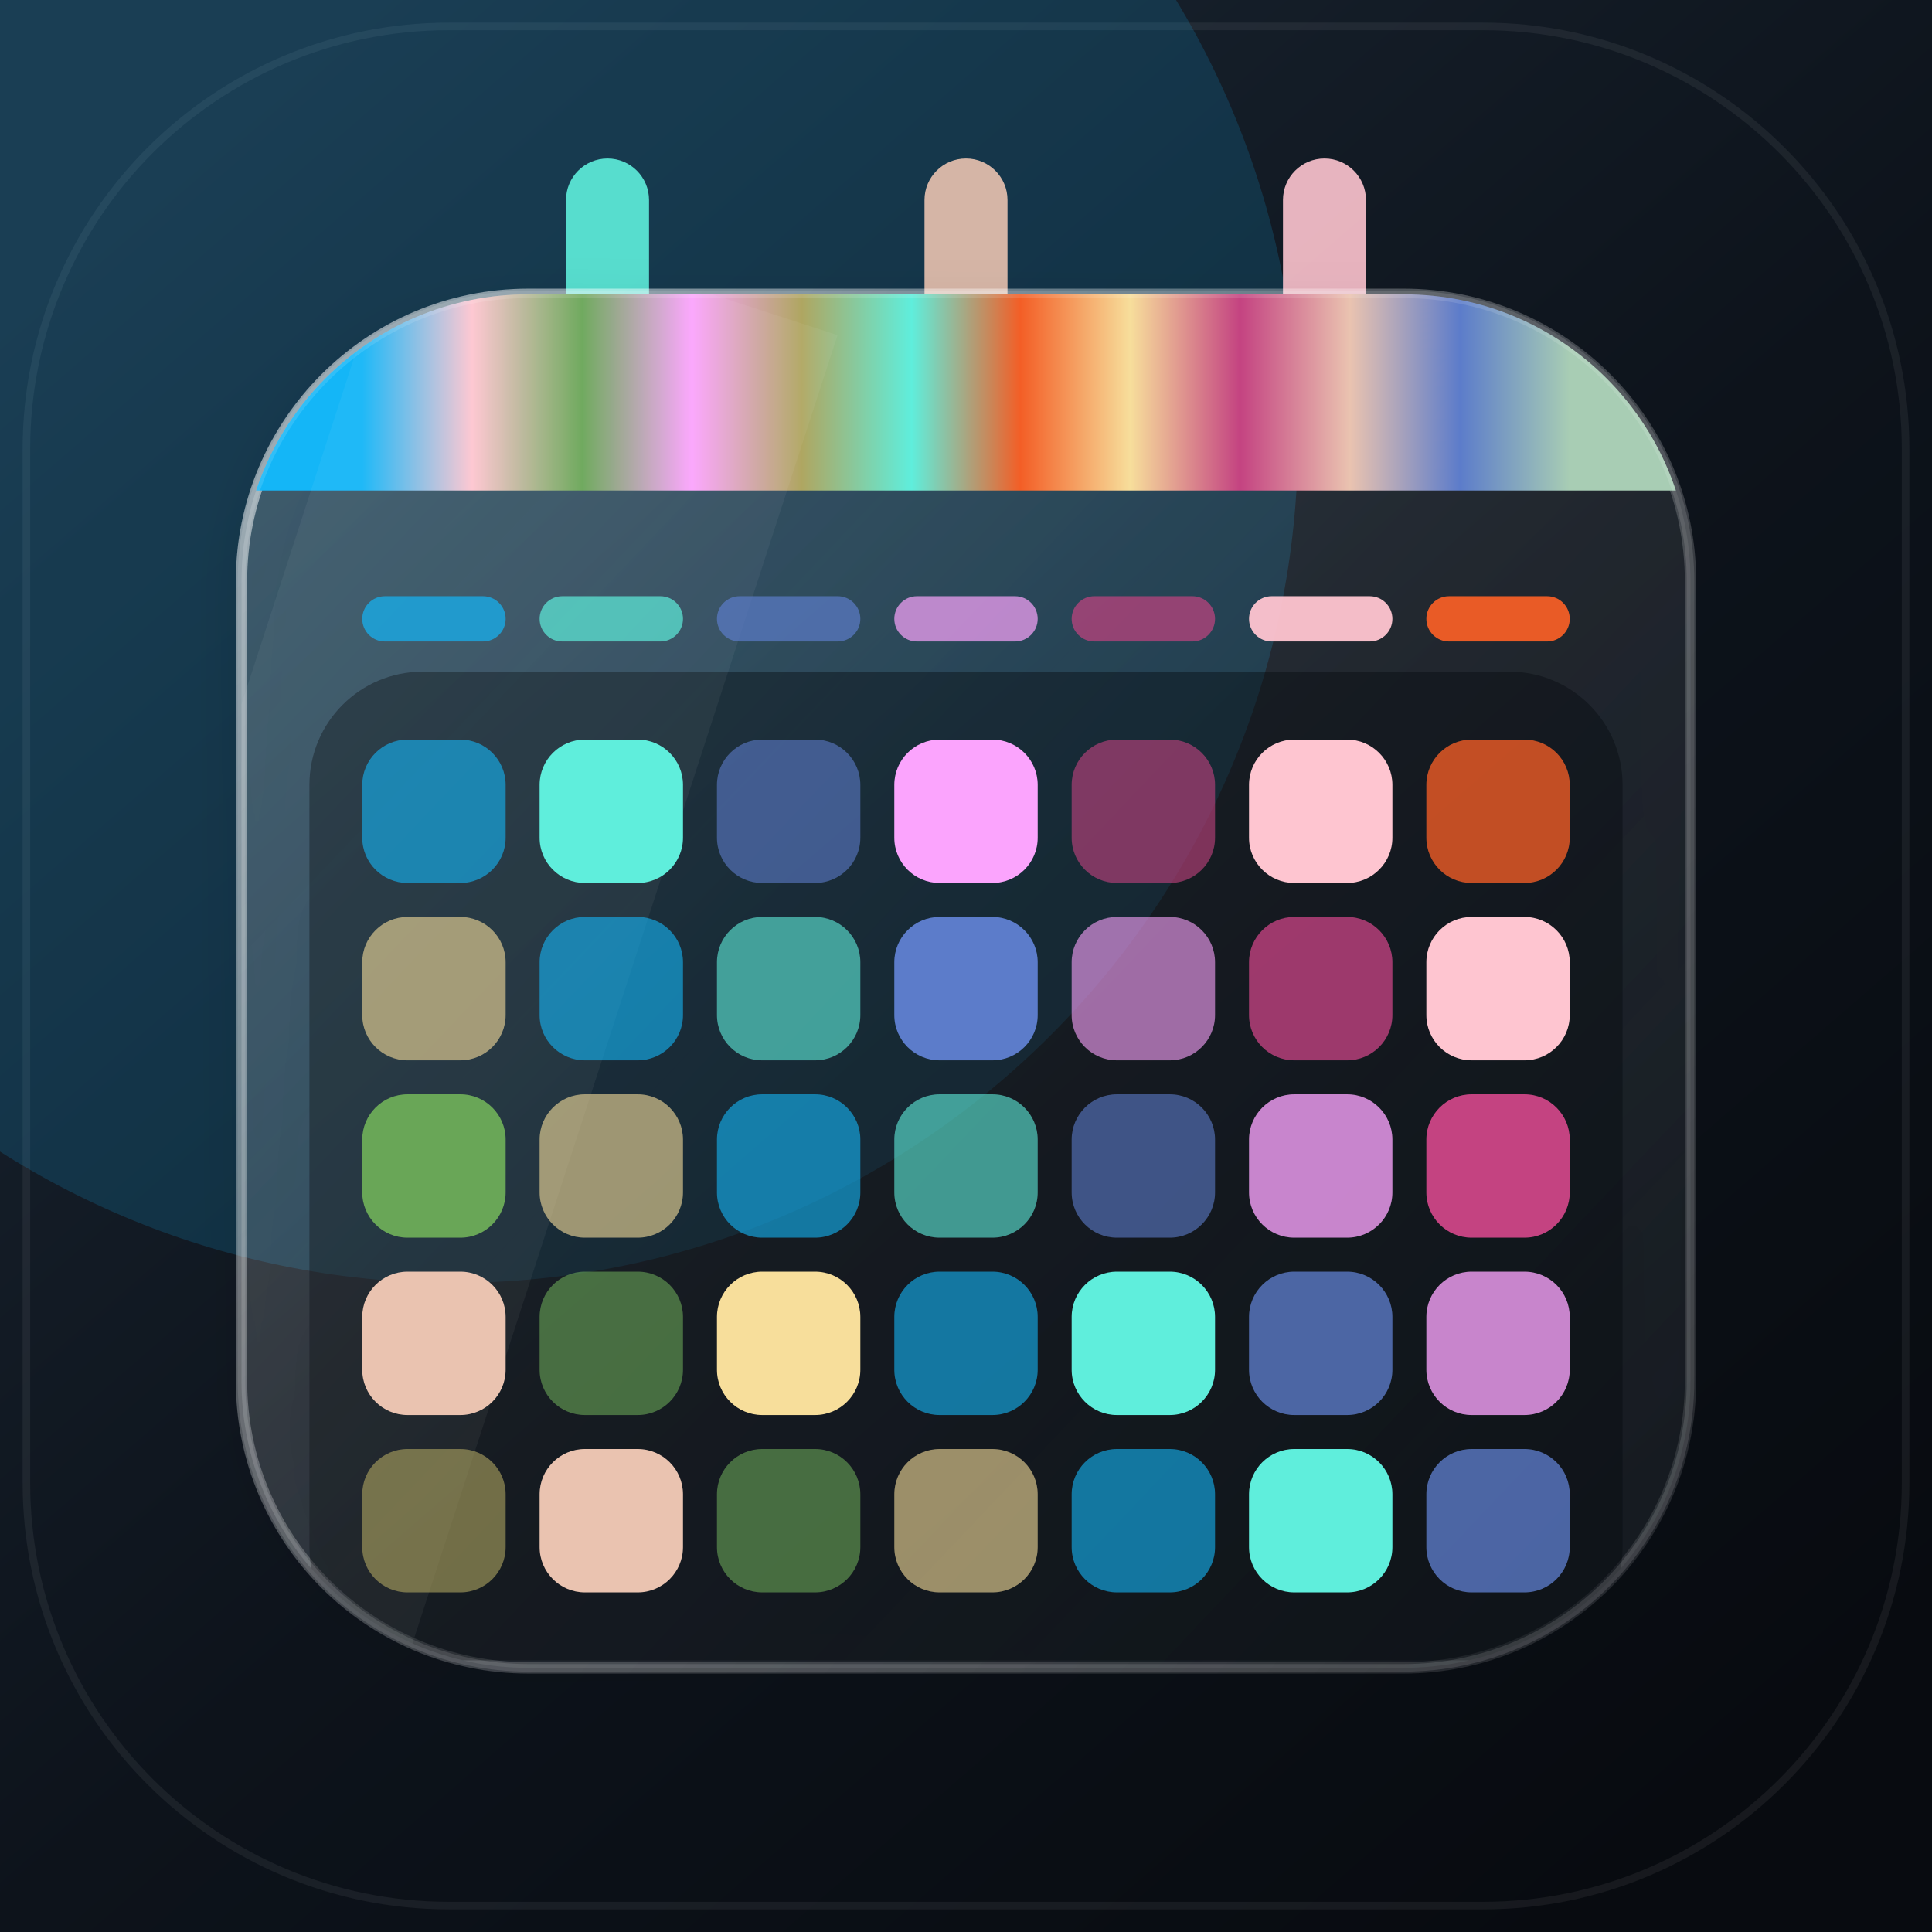
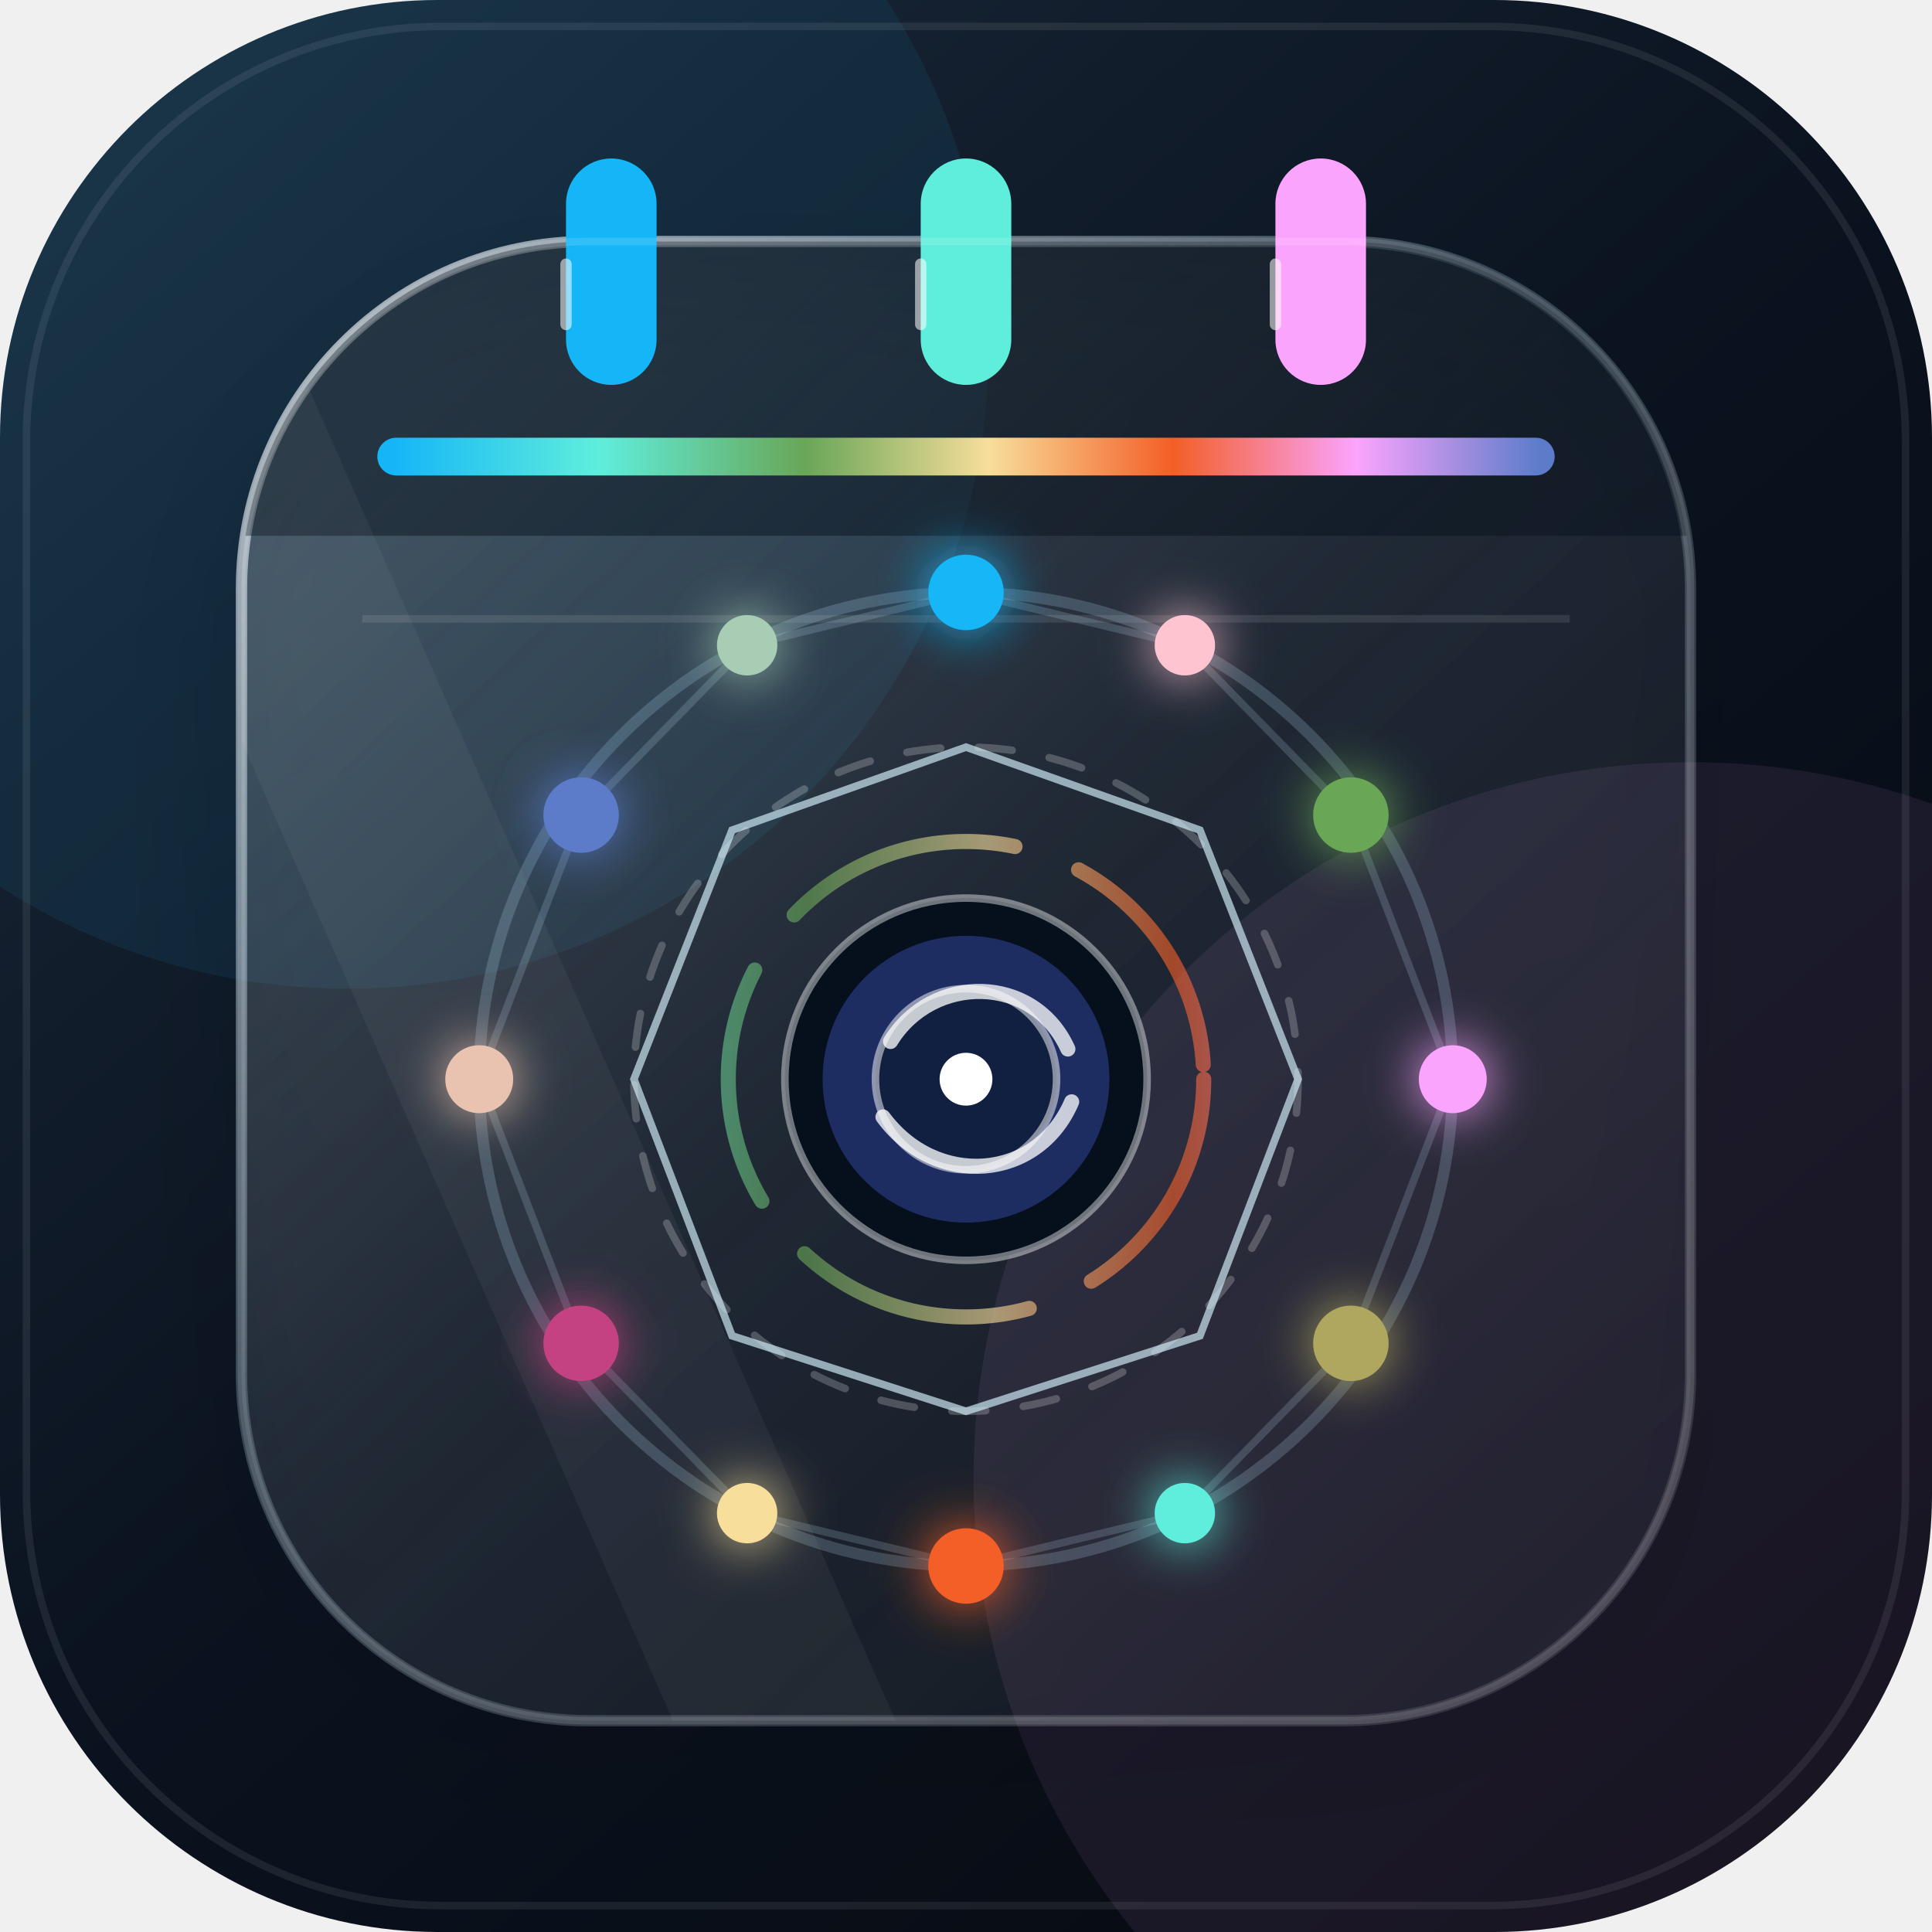
<svg xmlns="http://www.w3.org/2000/svg" viewBox="0 0 512 512" role="img" aria-labelledby="title desc">
  <style>
-     .orb,.cell,.sheen,.binder{transform-box:fill-box;transform-origin:center}
-     .orb-a{animation:orbA 15s ease-in-out infinite alternate}
-     .orb-b{animation:orbB 17s ease-in-out infinite alternate}
-     .orb-c{animation:orbC 13s ease-in-out infinite alternate}
-     .sheen{animation:sheen 7.5s cubic-bezier(.35,0,.25,1) infinite}
-     .cell{animation:none 24s linear infinite}
-     .m0{animation-name:cellCycle0}
-     .m1{animation-name:cellCycle1}
-     .m2{animation-name:cellCycle2}
-     .m3{animation-name:cellCycle3}
-     .m4{animation-name:cellCycle4}
-     .m5{animation-name:cellCycle5}
-     .m6{animation-name:cellCycle6}
-     .m7{animation-name:cellCycle7}
-     .m8{animation-name:cellCycle8}
-     .m9{animation-name:cellCycle9}
-     .m10{animation-name:cellCycle10}
-     .m11{animation-name:cellCycle11}
-     @keyframes orbA{to{transform:translate(24px,16px) scale(1.12)}}
-     @keyframes orbB{to{transform:translate(-26px,-18px) scale(1.1)}}
-     @keyframes orbC{to{transform:translate(16px,-22px) scale(1.14)}}
-     @keyframes sheen{0%,22%{transform:translateX(-260px) rotate(18deg);opacity:0}38%{opacity:.5}70%,100%{transform:translateX(300px) rotate(18deg);opacity:0}}
-     @keyframes cellCycle0{0.00%{fill:#14b6f7}8.33%{fill:#fec5d0}16.67%{fill:#69a657}25.00%{fill:#fba4fd}33.33%{fill:#afa661}41.67%{fill:#5feedc}50.00%{fill:#f35e26}58.33%{fill:#f7de9b}66.67%{fill:#c44381}75.00%{fill:#eac3b0}83.33%{fill:#5c7cca}91.67%{fill:#a8cdb4}100%{fill:#14b6f7}}@keyframes cellCycle1{0.00%{fill:#fec5d0}8.33%{fill:#69a657}16.67%{fill:#fba4fd}25.00%{fill:#afa661}33.33%{fill:#5feedc}41.67%{fill:#f35e26}50.00%{fill:#f7de9b}58.33%{fill:#c44381}66.67%{fill:#eac3b0}75.00%{fill:#5c7cca}83.33%{fill:#a8cdb4}91.67%{fill:#14b6f7}100%{fill:#fec5d0}}@keyframes cellCycle2{0.00%{fill:#69a657}8.33%{fill:#fba4fd}16.67%{fill:#afa661}25.00%{fill:#5feedc}33.33%{fill:#f35e26}41.67%{fill:#f7de9b}50.00%{fill:#c44381}58.33%{fill:#eac3b0}66.67%{fill:#5c7cca}75.00%{fill:#a8cdb4}83.33%{fill:#14b6f7}91.67%{fill:#fec5d0}100%{fill:#69a657}}@keyframes cellCycle3{0.00%{fill:#fba4fd}8.33%{fill:#afa661}16.67%{fill:#5feedc}25.00%{fill:#f35e26}33.33%{fill:#f7de9b}41.67%{fill:#c44381}50.00%{fill:#eac3b0}58.33%{fill:#5c7cca}66.67%{fill:#a8cdb4}75.00%{fill:#14b6f7}83.33%{fill:#fec5d0}91.67%{fill:#69a657}100%{fill:#fba4fd}}@keyframes cellCycle4{0.00%{fill:#afa661}8.33%{fill:#5feedc}16.67%{fill:#f35e26}25.00%{fill:#f7de9b}33.33%{fill:#c44381}41.67%{fill:#eac3b0}50.00%{fill:#5c7cca}58.33%{fill:#a8cdb4}66.67%{fill:#14b6f7}75.00%{fill:#fec5d0}83.33%{fill:#69a657}91.67%{fill:#fba4fd}100%{fill:#afa661}}@keyframes cellCycle5{0.00%{fill:#5feedc}8.33%{fill:#f35e26}16.67%{fill:#f7de9b}25.00%{fill:#c44381}33.33%{fill:#eac3b0}41.67%{fill:#5c7cca}50.00%{fill:#a8cdb4}58.33%{fill:#14b6f7}66.67%{fill:#fec5d0}75.00%{fill:#69a657}83.33%{fill:#fba4fd}91.67%{fill:#afa661}100%{fill:#5feedc}}@keyframes cellCycle6{0.00%{fill:#f35e26}8.33%{fill:#f7de9b}16.67%{fill:#c44381}25.00%{fill:#eac3b0}33.33%{fill:#5c7cca}41.67%{fill:#a8cdb4}50.00%{fill:#14b6f7}58.33%{fill:#fec5d0}66.67%{fill:#69a657}75.00%{fill:#fba4fd}83.33%{fill:#afa661}91.67%{fill:#5feedc}100%{fill:#f35e26}}@keyframes cellCycle7{0.00%{fill:#f7de9b}8.33%{fill:#c44381}16.67%{fill:#eac3b0}25.00%{fill:#5c7cca}33.33%{fill:#a8cdb4}41.67%{fill:#14b6f7}50.00%{fill:#fec5d0}58.33%{fill:#69a657}66.67%{fill:#fba4fd}75.00%{fill:#afa661}83.33%{fill:#5feedc}91.67%{fill:#f35e26}100%{fill:#f7de9b}}@keyframes cellCycle8{0.00%{fill:#c44381}8.33%{fill:#eac3b0}16.67%{fill:#5c7cca}25.00%{fill:#a8cdb4}33.33%{fill:#14b6f7}41.67%{fill:#fec5d0}50.00%{fill:#69a657}58.33%{fill:#fba4fd}66.67%{fill:#afa661}75.00%{fill:#5feedc}83.33%{fill:#f35e26}91.67%{fill:#f7de9b}100%{fill:#c44381}}@keyframes cellCycle9{0.00%{fill:#eac3b0}8.33%{fill:#5c7cca}16.67%{fill:#a8cdb4}25.00%{fill:#14b6f7}33.33%{fill:#fec5d0}41.67%{fill:#69a657}50.00%{fill:#fba4fd}58.33%{fill:#afa661}66.67%{fill:#5feedc}75.00%{fill:#f35e26}83.33%{fill:#f7de9b}91.67%{fill:#c44381}100%{fill:#eac3b0}}@keyframes cellCycle10{0.00%{fill:#5c7cca}8.33%{fill:#a8cdb4}16.67%{fill:#14b6f7}25.00%{fill:#fec5d0}33.33%{fill:#69a657}41.67%{fill:#fba4fd}50.00%{fill:#afa661}58.33%{fill:#5feedc}66.67%{fill:#f35e26}75.00%{fill:#f7de9b}83.33%{fill:#c44381}91.67%{fill:#eac3b0}100%{fill:#5c7cca}}@keyframes cellCycle11{0.00%{fill:#a8cdb4}8.33%{fill:#14b6f7}16.67%{fill:#fec5d0}25.00%{fill:#69a657}33.33%{fill:#fba4fd}41.67%{fill:#afa661}50.00%{fill:#5feedc}58.33%{fill:#f35e26}66.67%{fill:#f7de9b}75.00%{fill:#c44381}83.33%{fill:#eac3b0}91.67%{fill:#5c7cca}100%{fill:#a8cdb4}}
-     @media (prefers-reduced-motion:reduce){*{animation:none!important}.sheen{display:none}}
+     .orbit-outer,.orbit-inner,.core,.signal{transform-box:fill-box;transform-origin:center}
+     .orbit-outer{animation:spin 26s linear infinite}
+     .orbit-inner{animation:spin-reverse 17s linear infinite}
+     .core{animation:breathe 2.8s ease-in-out infinite}
+     .signal{animation:signal 2.4s ease-in-out infinite}
+     @keyframes spin{to{transform:rotate(360deg)}}
+     @keyframes spin-reverse{to{transform:rotate(-360deg)}}
+     @keyframes breathe{50%{transform:scale(1.08);opacity:.92}}
+     @keyframes signal{0%,100%{opacity:.28}50%{opacity:1}}
+     @media (prefers-reduced-motion:reduce){*{animation:none!important}}
  </style>
  <defs>
-     <linearGradient id="bg" x1="60" y1="30" x2="452" y2="482" gradientUnits="userSpaceOnUse">
-       <stop offset="0" stop-color="#1b2734" />
-       <stop offset="0.54" stop-color="#0d131b" />
-       <stop offset="1" stop-color="#080b10" />
+     <linearGradient id="background" x1="56" y1="24" x2="456" y2="488" gradientUnits="userSpaceOnUse">
+       <stop stop-color="#192838" />
+       <stop offset="0.48" stop-color="#0b1320" />
+       <stop offset="1" stop-color="#070a11" />
    </linearGradient>
-     <linearGradient id="spectrum" x1="96" y1="0" x2="416" y2="0" gradientUnits="userSpaceOnUse">
-       <stop offset="0" stop-color="#14b6f7" />
-       <stop offset="0.091" stop-color="#fec5d0" />
-       <stop offset="0.182" stop-color="#69a657" />
-       <stop offset="0.273" stop-color="#fba4fd" />
-       <stop offset="0.364" stop-color="#afa661" />
-       <stop offset="0.455" stop-color="#5feedc" />
-       <stop offset="0.545" stop-color="#f35e26" />
-       <stop offset="0.636" stop-color="#f7de9b" />
-       <stop offset="0.727" stop-color="#c44381" />
-       <stop offset="0.818" stop-color="#eac3b0" />
-       <stop offset="0.909" stop-color="#5c7cca" />
-       <stop offset="1" stop-color="#a8cdb4" />
+     <linearGradient id="spectrum" x1="104" y1="0" x2="408" y2="0" gradientUnits="userSpaceOnUse">
+       <stop stop-color="#14b6f7" />
+       <stop offset="0.18" stop-color="#5feedc" />
+       <stop offset="0.36" stop-color="#69a657" />
+       <stop offset="0.52" stop-color="#f7de9b" />
+       <stop offset="0.68" stop-color="#f35e26" />
+       <stop offset="0.84" stop-color="#fba4fd" />
+       <stop offset="1" stop-color="#5c7cca" />
    </linearGradient>
-     <linearGradient id="card" x1="64" y1="78" x2="448" y2="442" gradientUnits="userSpaceOnUse">
-       <stop stop-color="#ffffff" stop-opacity="0.16" />
-       <stop offset="0.5" stop-color="#eaf2f9" stop-opacity="0.08" />
-       <stop offset="1" stop-color="#dce7f0" stop-opacity="0.05" />
+     <linearGradient id="glass" x1="72" y1="60" x2="440" y2="458" gradientUnits="userSpaceOnUse">
+       <stop stop-color="#ffffff" stop-opacity="0.19" />
+       <stop offset="0.48" stop-color="#dcecf7" stop-opacity="0.08" />
+       <stop offset="1" stop-color="#dcecf7" stop-opacity="0.035" />
    </linearGradient>
-     <linearGradient id="cardStroke" x1="64" y1="78" x2="448" y2="442" gradientUnits="userSpaceOnUse">
-       <stop stop-color="#ffffff" stop-opacity="0.55" />
-       <stop offset="0.5" stop-color="#ffffff" stop-opacity="0.2" />
-       <stop offset="1" stop-color="#ffffff" stop-opacity="0.09" />
+     <linearGradient id="glass-stroke" x1="76" y1="62" x2="436" y2="452" gradientUnits="userSpaceOnUse">
+       <stop stop-color="#ffffff" stop-opacity="0.68" />
+       <stop offset="0.42" stop-color="#b9d6ea" stop-opacity="0.24" />
+       <stop offset="1" stop-color="#ffffff" stop-opacity="0.1" />
    </linearGradient>
-     <radialGradient id="auroraA" cx="0" cy="0" r="1" gradientTransform="translate(120 116) rotate(38) scale(224)">
-       <stop stop-color="#14b6f7" stop-opacity="0.62" />
-       <stop offset="1" stop-color="#14b6f7" stop-opacity="0" />
+     <radialGradient id="core-gradient" cx="0" cy="0" r="1" gradientTransform="translate(238 263) rotate(52) scale(94)">
+       <stop stop-color="#ffffff" />
+       <stop offset="0.2" stop-color="#bffaff" />
+       <stop offset="0.48" stop-color="#5feedc" />
+       <stop offset="0.74" stop-color="#5c7cca" />
+       <stop offset="1" stop-color="#1d2d62" />
    </radialGradient>
-     <radialGradient id="auroraB" cx="0" cy="0" r="1" gradientTransform="translate(408 372) rotate(-146) scale(236)">
-       <stop stop-color="#f35e26" stop-opacity="0.46" />
-       <stop offset="1" stop-color="#f35e26" stop-opacity="0" />
+     <radialGradient id="aura" cx="0" cy="0" r="1" gradientTransform="translate(256 282) scale(178)">
+       <stop stop-color="#5feedc" stop-opacity="0.24" />
+       <stop offset="0.55" stop-color="#5c7cca" stop-opacity="0.1" />
+       <stop offset="1" stop-color="#5c7cca" stop-opacity="0" />
    </radialGradient>
-     <radialGradient id="auroraC" cx="0" cy="0" r="1" gradientTransform="translate(96 428) rotate(-28) scale(196)">
-       <stop stop-color="#afa661" stop-opacity="0.4" />
-       <stop offset="1" stop-color="#afa661" stop-opacity="0" />
-     </radialGradient>
-     <filter id="cardShadow" x="-35%" y="-35%" width="170%" height="180%">
-       <feDropShadow dx="0" dy="22" stdDeviation="22" flood-color="#000000" flood-opacity="0.5" />
-       <feDropShadow dx="0" dy="4" stdDeviation="6" flood-color="#000000" flood-opacity="0.3" />
+     <filter id="shadow" x="-30%" y="-30%" width="160%" height="175%">
+       <feDropShadow dx="0" dy="20" stdDeviation="18" flood-color="#000000" flood-opacity="0.52" />
    </filter>
-     <clipPath id="cardClip">
-       <rect x="64" y="78" width="384" height="364" rx="76" />
+     <filter id="glow" x="-120%" y="-120%" width="340%" height="340%">
+       <feGaussianBlur stdDeviation="7" result="blur" />
+       <feMerge>
+         <feMergeNode in="blur" />
+         <feMergeNode in="SourceGraphic" />
+       </feMerge>
+     </filter>
+     <clipPath id="outer-clip">
+       <rect width="512" height="512" rx="116" />
+     </clipPath>
+     <clipPath id="page-clip">
+       <rect x="64" y="64" width="384" height="392" rx="92" />
    </clipPath>
  </defs>
-   <rect width="512" height="512" fill="url(#bg)" />
-   <rect x="7" y="7" width="498" height="498" rx="112" fill="none" stroke="#ffffff" stroke-opacity="0.06" stroke-width="2" />
-   <circle class="orb orb-a" cx="120" cy="116" r="224" fill="url(#auroraA)" />
-   <circle class="orb orb-b" cx="408" cy="372" r="236" fill="url(#auroraB)" />
-   <circle class="orb orb-c" cx="96" cy="428" r="196" fill="url(#auroraC)" />
-   <g class="binder">
-     <rect x="150" y="42" width="22" height="62" rx="11" fill="#5feedc" fill-opacity="0.9" />
-     <rect x="245" y="42" width="22" height="62" rx="11" fill="#eac3b0" fill-opacity="0.9" />
-     <rect x="340" y="42" width="22" height="62" rx="11" fill="#fec5d0" fill-opacity="0.9" />
+   <rect width="512" height="512" rx="116" fill="url(#background)" />
+   <circle cx="92" cy="92" r="170" fill="#14b6f7" opacity="0.08" clip-path="url(#outer-clip)" />
+   <circle cx="448" cy="392" r="190" fill="#fba4fd" opacity="0.075" clip-path="url(#outer-clip)" />
+   <rect x="7" y="7" width="498" height="498" rx="110" fill="none" stroke="#ffffff" stroke-opacity="0.08" stroke-width="2" />
+   <g filter="url(#shadow)">
+     <rect x="64" y="64" width="384" height="392" rx="92" fill="url(#glass)" stroke="url(#glass-stroke)" stroke-width="3" />
  </g>
-   <g filter="url(#cardShadow)">
-     <rect x="64" y="78" width="384" height="364" rx="76" fill="url(#card)" stroke="url(#cardStroke)" stroke-width="3" />
+   <g clip-path="url(#page-clip)">
+     <rect x="64" y="64" width="384" height="78" fill="#06101a" fill-opacity="0.46" />
+     <rect x="100" y="116" width="312" height="10" rx="5" fill="url(#spectrum)" />
+     <path d="M96 164H416" stroke="#ffffff" stroke-opacity="0.1" stroke-width="2" />
+     <circle cx="256" cy="286" r="178" fill="url(#aura)" />
+     <path d="M44 84L214 470" stroke="#ffffff" stroke-opacity="0.045" stroke-width="54" />
  </g>
-   <g clip-path="url(#cardClip)">
-     <rect x="64" y="78" width="384" height="52" fill="url(#spectrum)" />
-     <rect x="82" y="178" width="348" height="262" rx="30" fill="#060a10" fill-opacity="0.42" />
-     <rect class="sheen" x="40" y="60" width="120" height="420" transform="rotate(18 100 270)" fill="#ffffff" fill-opacity="0.05" />
-     <rect x="96" y="158" width="38" height="12" rx="6" fill="#14b6f7" fill-opacity="0.7" />
-     <rect x="143" y="158" width="38" height="12" rx="6" fill="#5feedc" fill-opacity="0.7" />
-     <rect x="190" y="158" width="38" height="12" rx="6" fill="#5c7cca" fill-opacity="0.7" />
-     <rect x="237" y="158" width="38" height="12" rx="6" fill="#fba4fd" fill-opacity="0.7" />
-     <rect x="284" y="158" width="38" height="12" rx="6" fill="#c44381" fill-opacity="0.7" />
-     <rect x="331" y="158" width="38" height="12" rx="6" fill="#fec5d0" fill-opacity="0.95" />
-     <rect x="378" y="158" width="38" height="12" rx="6" fill="#f35e26" fill-opacity="0.95" />
-     <rect class="cell m0" style="animation-delay:0.00s" x="96" y="196" width="38" height="38" rx="12" fill="#14b6f7" fill-opacity="0.6" />
-     <rect class="cell m5" style="animation-delay:-0.42s" x="143" y="196" width="38" height="38" rx="12" fill="#5feedc" fill-opacity="1" />
-     <rect class="cell m10" style="animation-delay:-0.84s" x="190" y="196" width="38" height="38" rx="12" fill="#5c7cca" fill-opacity="0.6" />
-     <rect class="cell m3" style="animation-delay:-1.26s" x="237" y="196" width="38" height="38" rx="12" fill="#fba4fd" fill-opacity="1" />
-     <rect class="cell m8" style="animation-delay:-1.68s" x="284" y="196" width="38" height="38" rx="12" fill="#c44381" fill-opacity="0.6" />
-     <rect class="cell m1" style="animation-delay:-2.10s" x="331" y="196" width="38" height="38" rx="12" fill="#fec5d0" fill-opacity="1" />
-     <rect class="cell m6" style="animation-delay:-2.52s" x="378" y="196" width="38" height="38" rx="12" fill="#f35e26" fill-opacity="0.78" />
-     <rect class="cell m7" style="animation-delay:-2.94s" x="96" y="243" width="38" height="38" rx="12" fill="#f7de9b" fill-opacity="0.6" />
-     <rect class="cell m0" style="animation-delay:-3.36s" x="143" y="243" width="38" height="38" rx="12" fill="#14b6f7" fill-opacity="0.6" />
-     <rect class="cell m5" style="animation-delay:-3.78s" x="190" y="243" width="38" height="38" rx="12" fill="#5feedc" fill-opacity="0.6" />
-     <rect class="cell m10" style="animation-delay:-4.20s" x="237" y="243" width="38" height="38" rx="12" fill="#5c7cca" fill-opacity="1" />
-     <rect class="cell m3" style="animation-delay:-4.62s" x="284" y="243" width="38" height="38" rx="12" fill="#fba4fd" fill-opacity="0.6" />
-     <rect class="cell m8" style="animation-delay:-5.04s" x="331" y="243" width="38" height="38" rx="12" fill="#c44381" fill-opacity="0.78" />
-     <rect class="cell m1" style="animation-delay:-5.46s" x="378" y="243" width="38" height="38" rx="12" fill="#fec5d0" fill-opacity="1" />
-     <rect class="cell m2" style="animation-delay:-5.88s" x="96" y="290" width="38" height="38" rx="12" fill="#69a657" fill-opacity="1" />
-     <rect class="cell m7" style="animation-delay:-6.30s" x="143" y="290" width="38" height="38" rx="12" fill="#f7de9b" fill-opacity="0.6" />
-     <rect class="cell m0" style="animation-delay:-6.72s" x="190" y="290" width="38" height="38" rx="12" fill="#14b6f7" fill-opacity="0.6" />
-     <rect class="cell m5" style="animation-delay:-7.14s" x="237" y="290" width="38" height="38" rx="12" fill="#5feedc" fill-opacity="0.6" />
-     <rect class="cell m10" style="animation-delay:-7.56s" x="284" y="290" width="38" height="38" rx="12" fill="#5c7cca" fill-opacity="0.6" />
-     <rect class="cell m3" style="animation-delay:-7.98s" x="331" y="290" width="38" height="38" rx="12" fill="#fba4fd" fill-opacity="0.78" />
-     <rect class="cell m8" style="animation-delay:-8.40s" x="378" y="290" width="38" height="38" rx="12" fill="#c44381" fill-opacity="1" />
-     <rect class="cell m9" style="animation-delay:-8.82s" x="96" y="337" width="38" height="38" rx="12" fill="#eac3b0" fill-opacity="1" />
-     <rect class="cell m2" style="animation-delay:-9.24s" x="143" y="337" width="38" height="38" rx="12" fill="#69a657" fill-opacity="0.6" />
-     <rect class="cell m7" style="animation-delay:-9.66s" x="190" y="337" width="38" height="38" rx="12" fill="#f7de9b" fill-opacity="1" />
-     <rect class="cell m0" style="animation-delay:-10.08s" x="237" y="337" width="38" height="38" rx="12" fill="#14b6f7" fill-opacity="0.6" />
-     <rect class="cell m5" style="animation-delay:-10.50s" x="284" y="337" width="38" height="38" rx="12" fill="#5feedc" fill-opacity="1" />
-     <rect class="cell m10" style="animation-delay:-10.92s" x="331" y="337" width="38" height="38" rx="12" fill="#5c7cca" fill-opacity="0.78" />
-     <rect class="cell m3" style="animation-delay:-11.34s" x="378" y="337" width="38" height="38" rx="12" fill="#fba4fd" fill-opacity="0.78" />
-     <rect class="cell m4" style="animation-delay:-11.76s" x="96" y="384" width="38" height="38" rx="12" fill="#afa661" fill-opacity="0.6" />
-     <rect class="cell m9" style="animation-delay:-12.18s" x="143" y="384" width="38" height="38" rx="12" fill="#eac3b0" fill-opacity="1" />
-     <rect class="cell m2" style="animation-delay:-12.60s" x="190" y="384" width="38" height="38" rx="12" fill="#69a657" fill-opacity="0.6" />
-     <rect class="cell m7" style="animation-delay:-13.02s" x="237" y="384" width="38" height="38" rx="12" fill="#f7de9b" fill-opacity="0.6" />
-     <rect class="cell m0" style="animation-delay:-13.44s" x="284" y="384" width="38" height="38" rx="12" fill="#14b6f7" fill-opacity="0.6" />
-     <rect class="cell m5" style="animation-delay:-13.86s" x="331" y="384" width="38" height="38" rx="12" fill="#5feedc" fill-opacity="1" />
-     <rect class="cell m10" style="animation-delay:-14.28s" x="378" y="384" width="38" height="38" rx="12" fill="#5c7cca" fill-opacity="0.78" />
+   <g aria-hidden="true">
+     <rect x="150" y="42" width="24" height="60" rx="12" fill="#14b6f7" />
+     <rect x="244" y="42" width="24" height="60" rx="12" fill="#5feedc" />
+     <rect x="338" y="42" width="24" height="60" rx="12" fill="#fba4fd" />
+     <path d="M150 70V86M244 70V86M338 70V86" stroke="#ffffff" stroke-opacity="0.55" stroke-width="3" stroke-linecap="round" />
  </g>
-   <rect x="64" y="78" width="384" height="364" rx="76" fill="none" stroke="#ffffff" stroke-opacity="0.12" stroke-width="2" />
+   <g class="orbit-outer" aria-hidden="true">
+     <circle cx="256" cy="286" r="129" fill="none" stroke="#bfe8ff" stroke-opacity="0.2" stroke-width="3" />
+     <path d="M256 157L314 171L358 216L385 286L358 356L314 401L256 415L198 401L154 356L127 286L154 216L198 171Z" fill="none" stroke="#ccecff" stroke-opacity="0.18" stroke-width="2" />
+     <g filter="url(#glow)">
+       <circle cx="256" cy="157" r="10" fill="#14b6f7" />
+       <circle cx="314" cy="171" r="8" fill="#fec5d0" />
+       <circle cx="358" cy="216" r="10" fill="#69a657" />
+       <circle cx="385" cy="286" r="9" fill="#fba4fd" />
+       <circle cx="358" cy="356" r="10" fill="#afa661" />
+       <circle cx="314" cy="401" r="8" fill="#5feedc" />
+       <circle cx="256" cy="415" r="10" fill="#f35e26" />
+       <circle cx="198" cy="401" r="8" fill="#f7de9b" />
+       <circle cx="154" cy="356" r="10" fill="#c44381" />
+       <circle cx="127" cy="286" r="9" fill="#eac3b0" />
+       <circle cx="154" cy="216" r="10" fill="#5c7cca" />
+       <circle cx="198" cy="171" r="8" fill="#a8cdb4" />
+     </g>
+   </g>
+   <g class="orbit-inner" fill="none" stroke-linecap="round" aria-hidden="true">
+     <circle cx="256" cy="286" r="88" stroke="#ffffff" stroke-opacity="0.22" stroke-width="2" stroke-dasharray="9 10" />
+     <circle cx="256" cy="286" r="63" stroke="url(#spectrum)" stroke-opacity="0.62" stroke-width="4" stroke-dasharray="64 18" />
+     <path class="signal" d="M256 198L318 220L344 286L318 354L256 374L194 354L168 286L194 220Z" stroke="#d8f4ff" stroke-opacity="0.65" stroke-width="2" />
+   </g>
+   <g class="core" aria-hidden="true">
+     <circle cx="256" cy="286" r="48" fill="#06101c" stroke="#ffffff" stroke-opacity="0.42" stroke-width="2" />
+     <circle cx="256" cy="286" r="38" fill="url(#core-gradient)" />
+     <circle cx="256" cy="286" r="24" fill="#061521" fill-opacity="0.52" stroke="#ffffff" stroke-opacity="0.5" stroke-width="2" />
+     <circle cx="256" cy="286" r="7" fill="#ffffff" />
+     <path d="M236 276C247 258 274 258 283 278M234 296C248 315 275 313 284 292" fill="none" stroke="#ffffff" stroke-opacity="0.76" stroke-width="4" stroke-linecap="round" />
+   </g>
+   <rect x="64" y="64" width="384" height="392" rx="92" fill="none" stroke="#ffffff" stroke-opacity="0.13" stroke-width="2" />
</svg>
